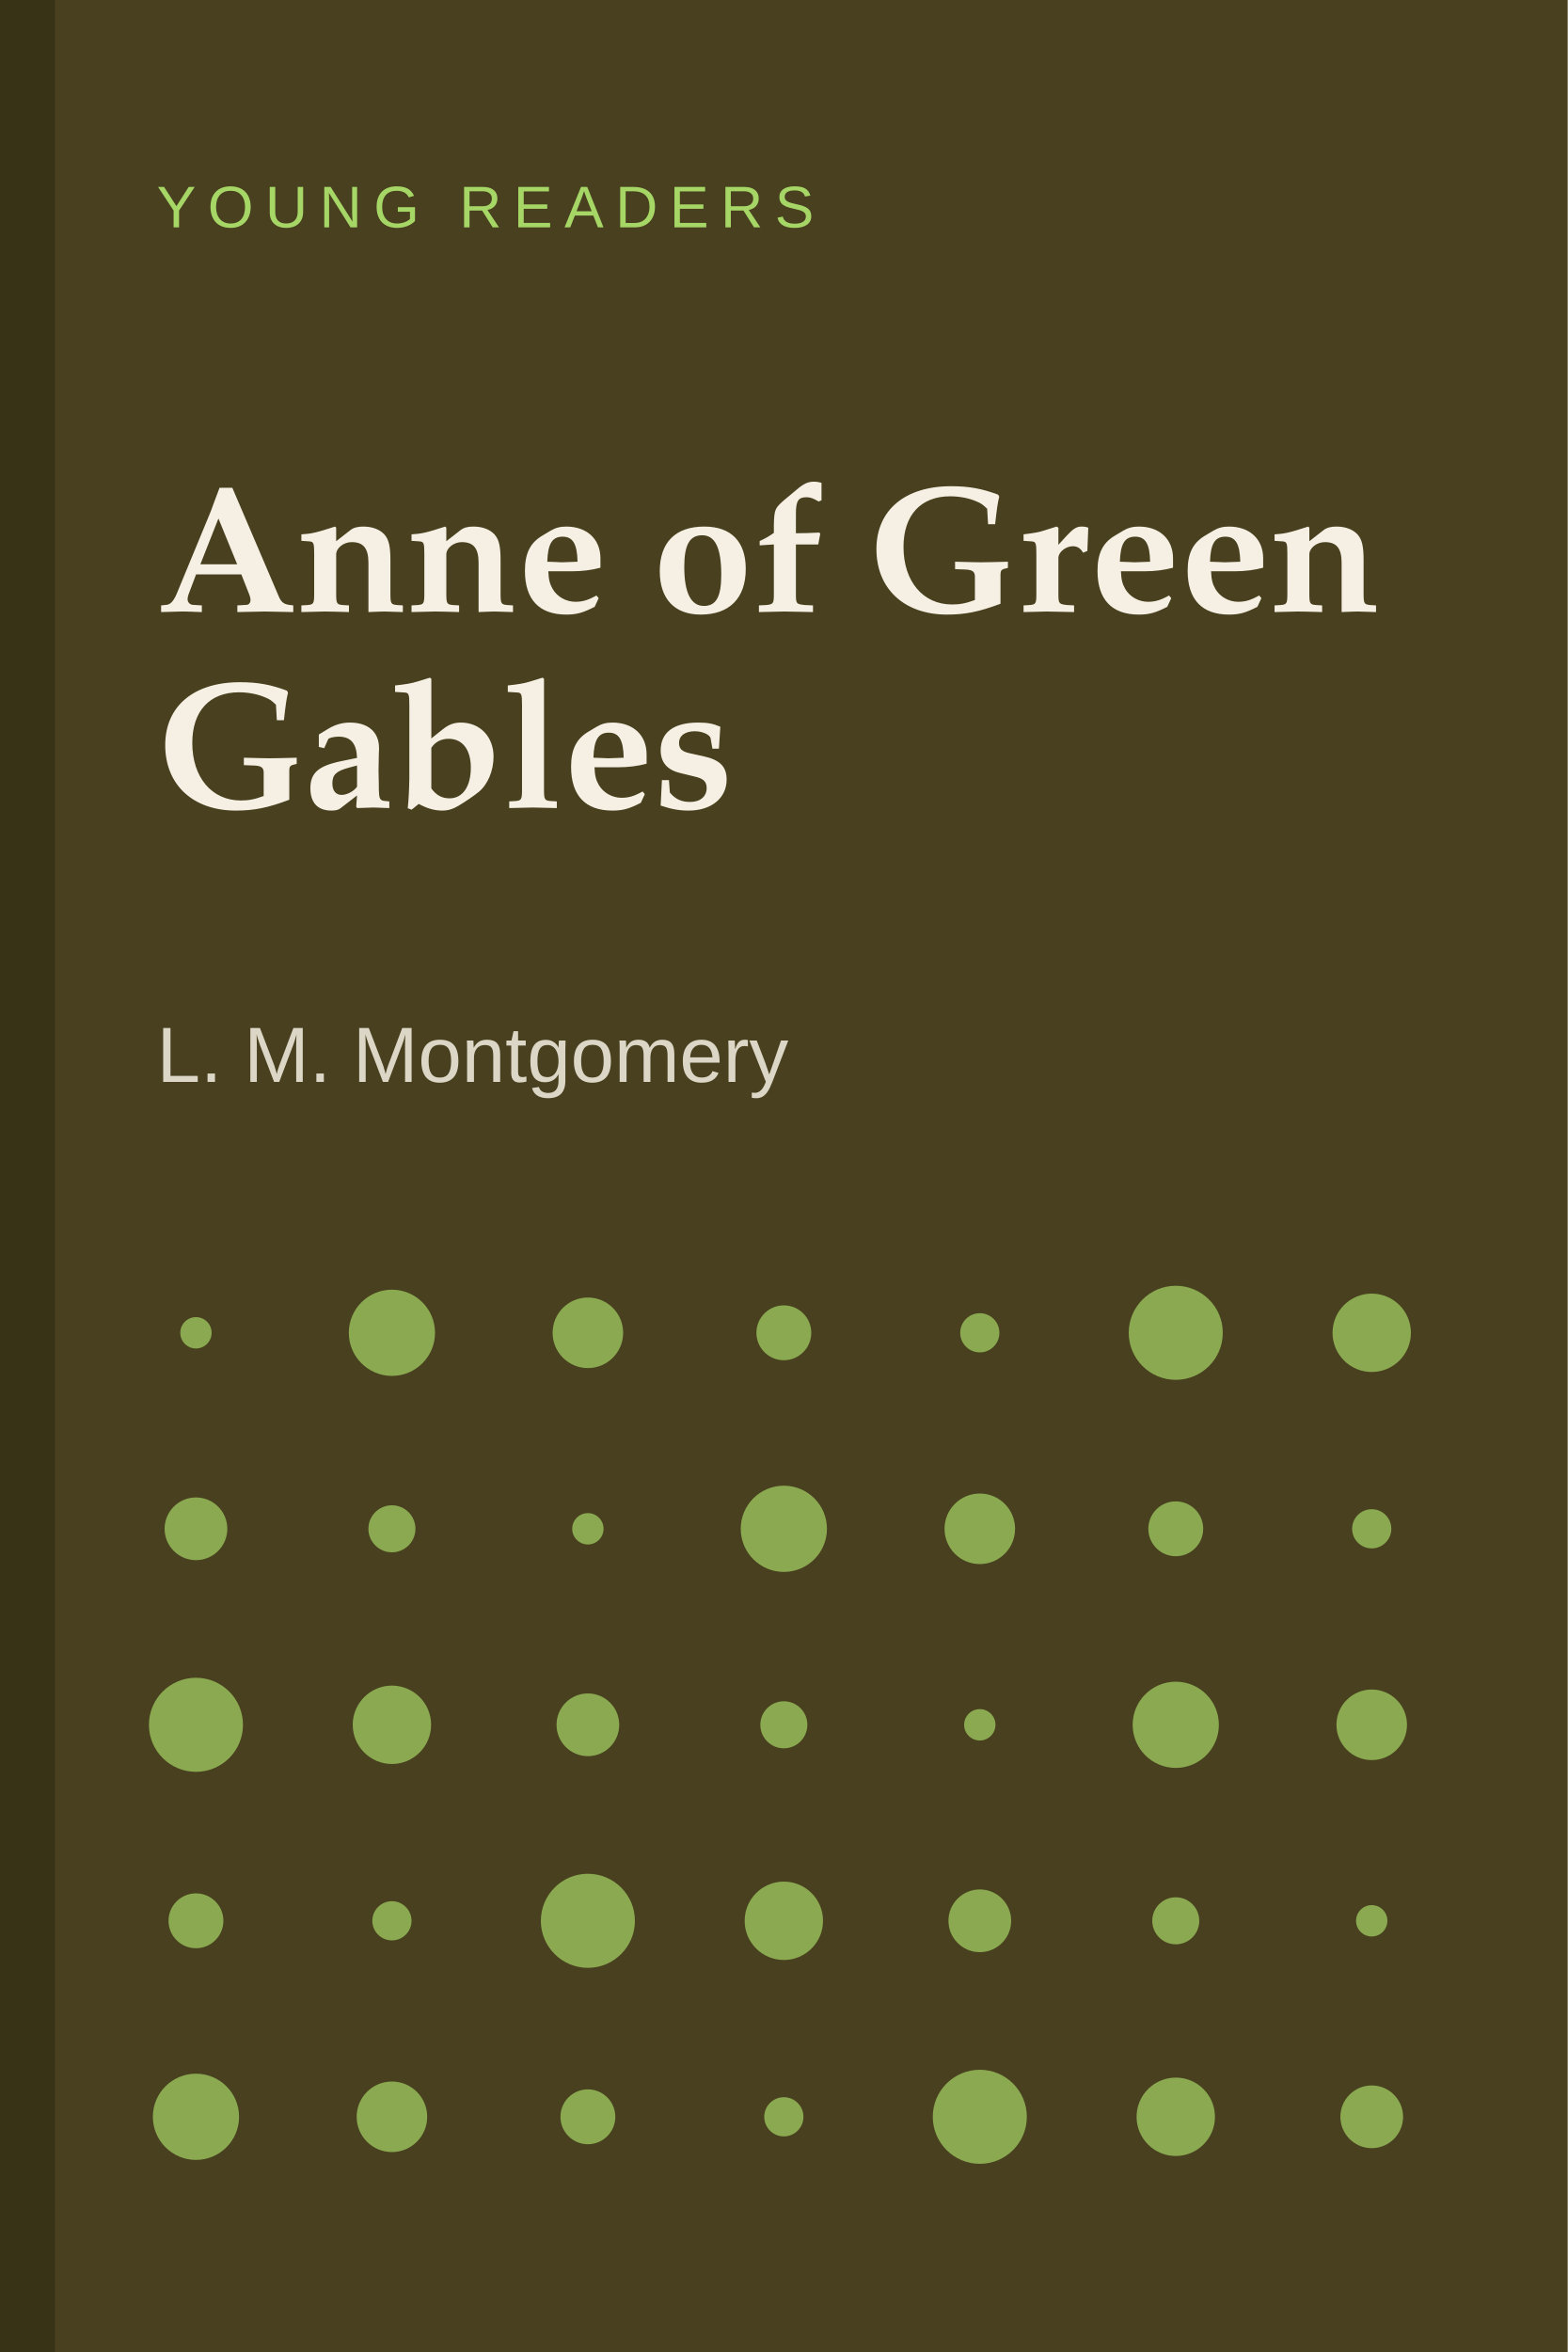
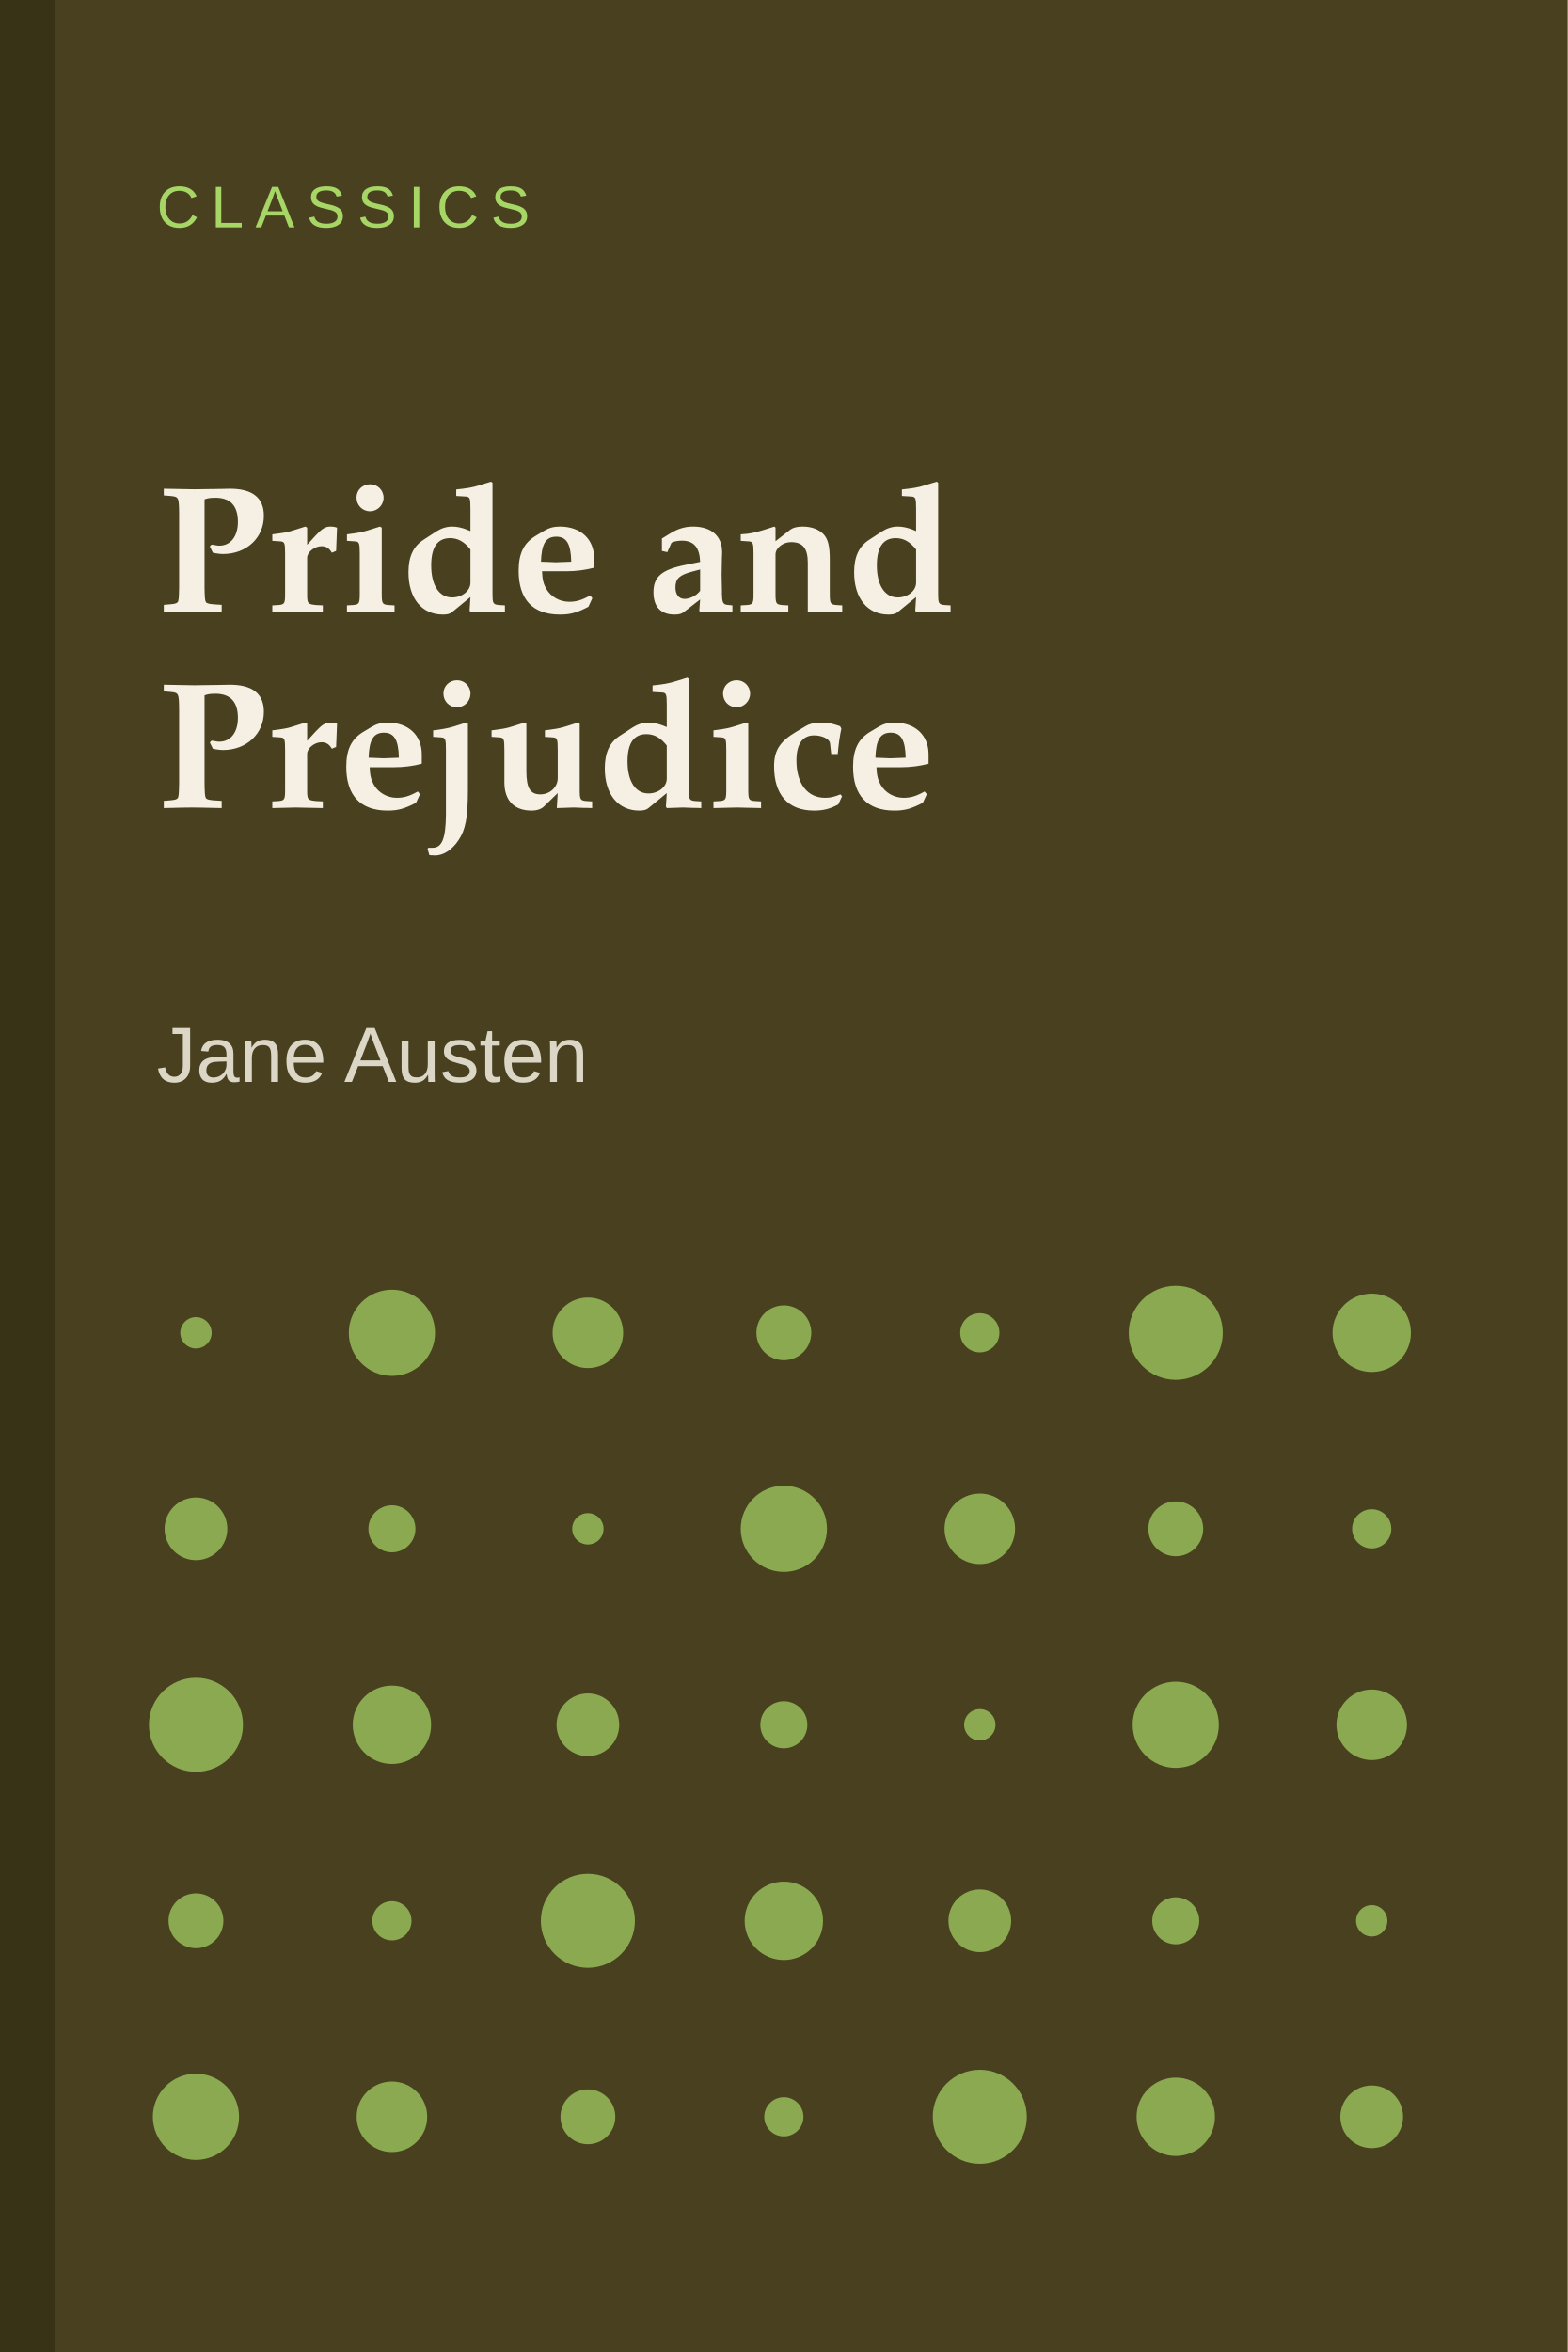
- <svg xmlns="http://www.w3.org/2000/svg" viewBox="0 0 400 600" width="400" height="600" role="img" aria-label="Anne of Green Gables by L. M. Montgomery">
+ <svg xmlns="http://www.w3.org/2000/svg" viewBox="0 0 400 600" width="400" height="600" role="img" aria-label="Pride and Prejudice by Jane Austen">
  <rect width="400" height="600" fill="#48401E" />
  <g fill="#A6D666" opacity=".7">
    <circle cx="50" cy="340" r="4" />
    <circle cx="100" cy="340" r="11" />
    <circle cx="150" cy="340" r="9" />
    <circle cx="200" cy="340" r="7" />
    <circle cx="250" cy="340" r="5" />
    <circle cx="300" cy="340" r="12" />
    <circle cx="350" cy="340" r="10" />
    <circle cx="50" cy="390" r="8" />
    <circle cx="100" cy="390" r="6" />
    <circle cx="150" cy="390" r="4" />
    <circle cx="200" cy="390" r="11" />
    <circle cx="250" cy="390" r="9" />
    <circle cx="300" cy="390" r="7" />
    <circle cx="350" cy="390" r="5" />
    <circle cx="50" cy="440" r="12" />
    <circle cx="100" cy="440" r="10" />
    <circle cx="150" cy="440" r="8" />
    <circle cx="200" cy="440" r="6" />
    <circle cx="250" cy="440" r="4" />
    <circle cx="300" cy="440" r="11" />
    <circle cx="350" cy="440" r="9" />
    <circle cx="50" cy="490" r="7" />
    <circle cx="100" cy="490" r="5" />
    <circle cx="150" cy="490" r="12" />
    <circle cx="200" cy="490" r="10" />
    <circle cx="250" cy="490" r="8" />
    <circle cx="300" cy="490" r="6" />
    <circle cx="350" cy="490" r="4" />
    <circle cx="50" cy="540" r="11" />
    <circle cx="100" cy="540" r="9" />
    <circle cx="150" cy="540" r="7" />
    <circle cx="200" cy="540" r="5" />
    <circle cx="250" cy="540" r="12" />
    <circle cx="300" cy="540" r="10" />
    <circle cx="350" cy="540" r="8" />
  </g>
  <rect x="0" y="0" width="14" height="600" fill="#000" opacity=".22" />
-   <text x="40" y="58" font-family="Segoe UI, Arial, sans-serif" font-size="15" letter-spacing="3" fill="#A6D666">YOUNG READERS</text>
+   <text x="40" y="58" font-family="Segoe UI, Arial, sans-serif" font-size="15" letter-spacing="3" fill="#A6D666">CLASSICS</text>
  <text x="40" y="156" font-family="Georgia, 'Palatino Linotype', serif" font-size="46" font-weight="700" fill="#F6F0E4">
-     <tspan x="40" dy="0">Anne of Green</tspan>
-     <tspan x="40" dy="50">Gables</tspan>
+     <tspan x="40" dy="0">Pride and</tspan>
+     <tspan x="40" dy="50">Prejudice</tspan>
  </text>
-   <text x="40" y="276" font-family="Segoe UI, Arial, sans-serif" font-size="20" fill="#F6F0E4" opacity=".85">L. M. Montgomery</text>
+   <text x="40" y="276" font-family="Segoe UI, Arial, sans-serif" font-size="20" fill="#F6F0E4" opacity=".85">Jane Austen</text>
</svg>
